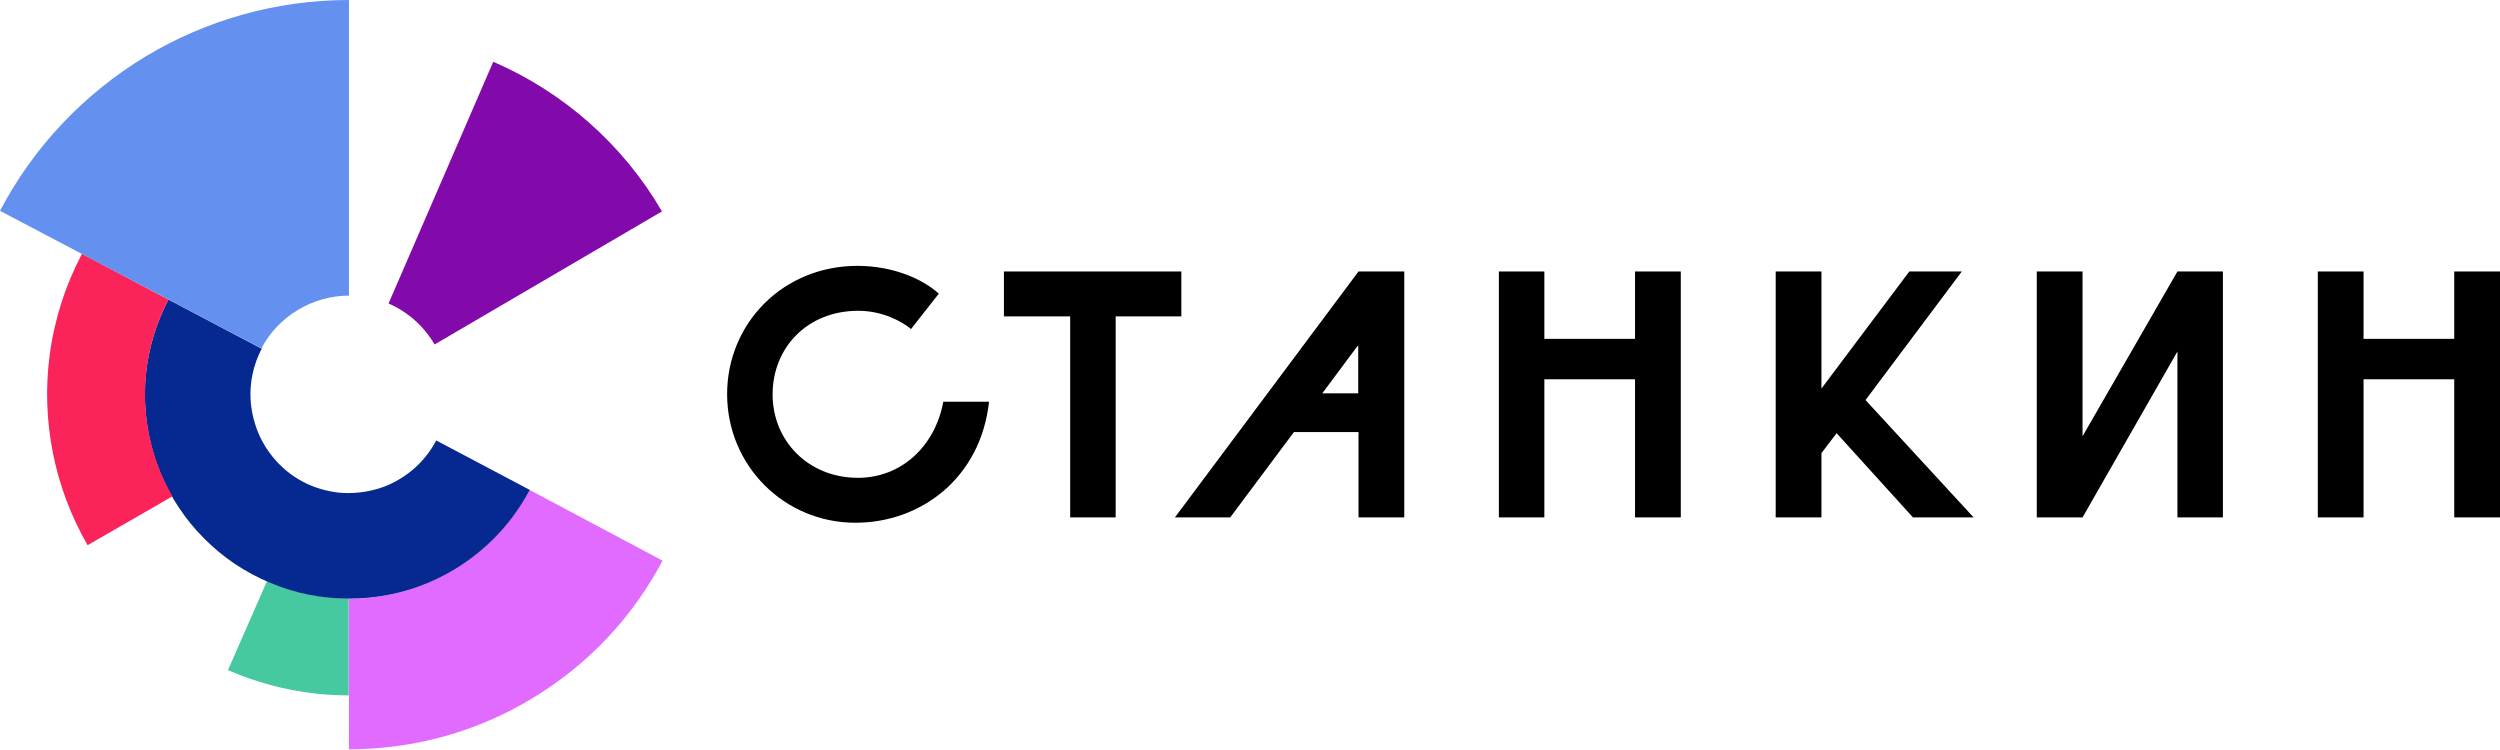
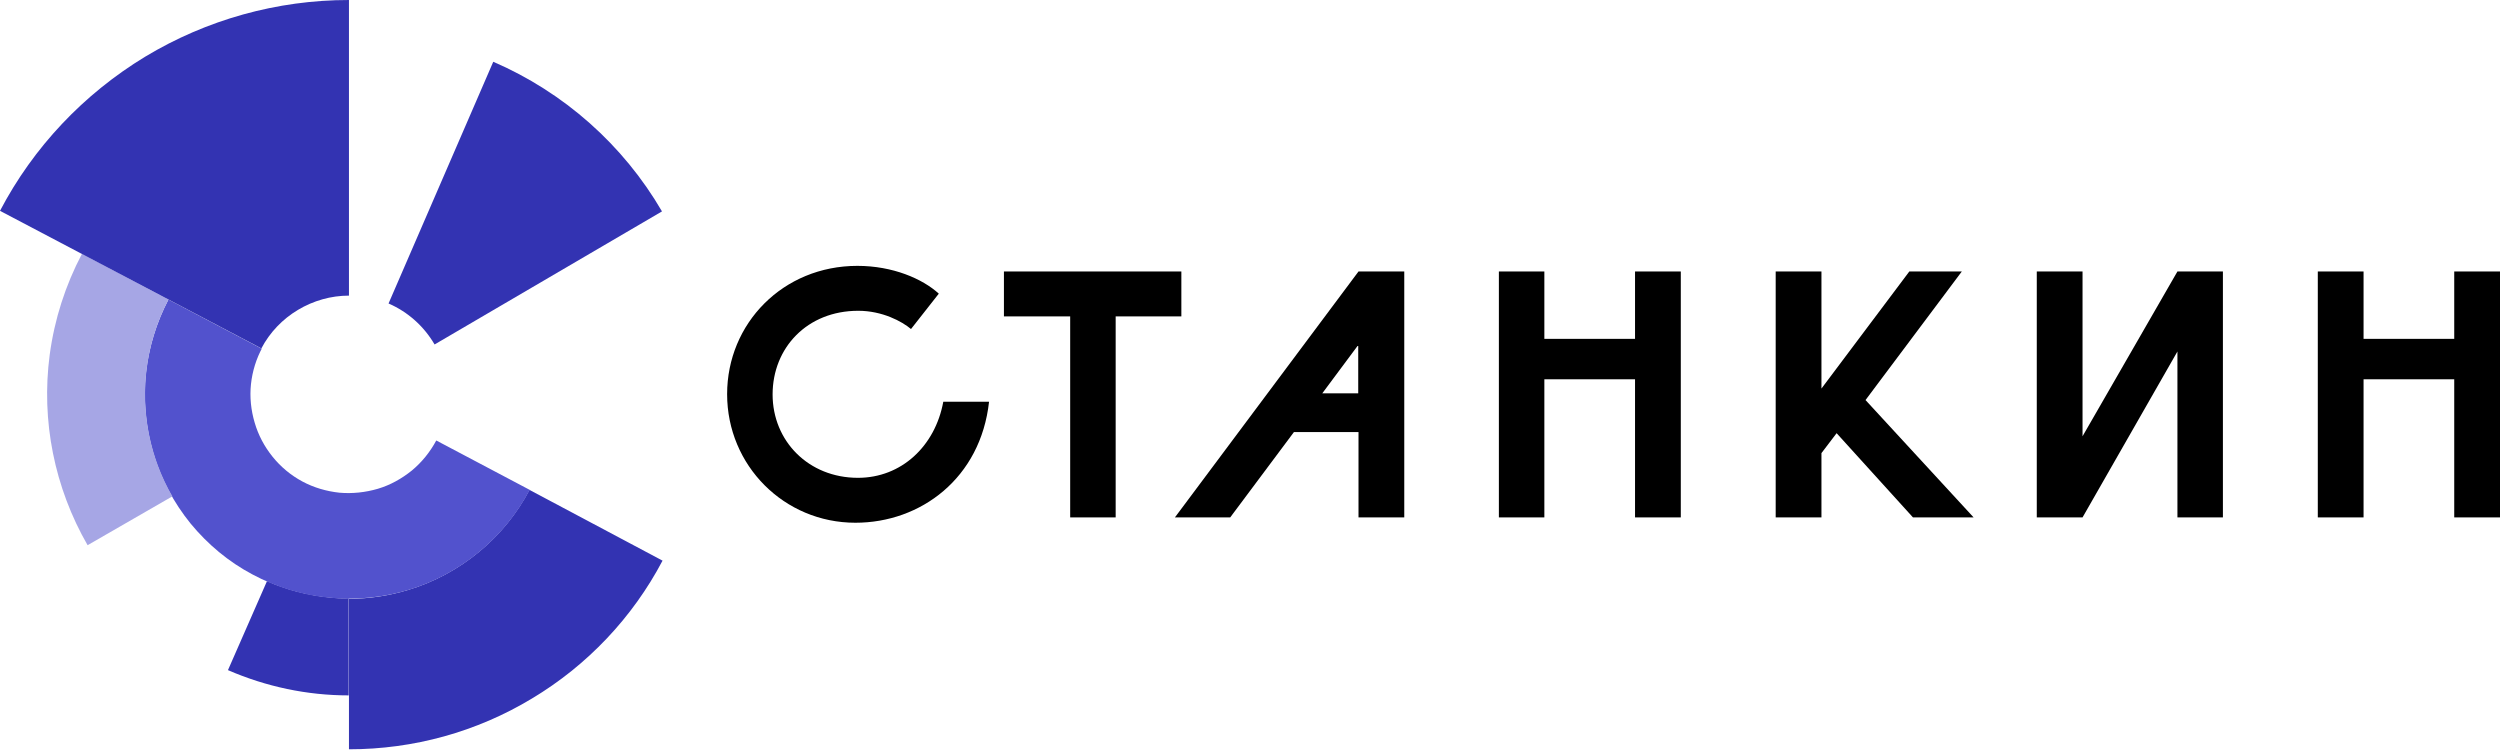
<svg xmlns="http://www.w3.org/2000/svg" version="1.1" id="Layer_1" x="0px" y="0px" viewBox="0 0 890.5 266.8" style="enable-background:new 0 0 890.5 266.8;" xml:space="preserve">
-   <style type="text/css">
+   <defs id="defs13" />
+   <style type="text/css" id="style1">
	.st0{fill:#820AAA;}
	.st1{fill:#46C8A0;}
	.st2{fill:#E16AFF;}
	.st3{fill:#052891;}
	.st4{fill:#FA235A;}
	.st5{fill:#6491F0;}
</style>
-   <g>
-     <path class="st0" d="M235.8,75.3c-13.8-23.7-34.9-42.4-60.1-53.3l-37.3,86.1c6.9,3,12.6,8.1,16.4,14.6L235.8,75.3z" />
-     <path class="st1" d="M117.1,212.8c-7.6-0.8-15-2.7-22-5.8l-13.9,31.7c13.6,5.9,28.2,9,43,9v-34.6   C121.9,213.2,119.5,213.1,117.1,212.8z" />
-     <path class="st2" d="M188.6,174.5c-4.5,8.5-10.6,16-18,22.1c-7.4,6.1-15.9,10.7-25.1,13.5c-6.9,2.1-14,3.2-21.2,3.2l0,53.6   c23,0,45.5-6.2,65.2-18.1c19.7-11.8,35.8-28.8,46.5-49.1L188.6,174.5z" />
-     <path class="st3" d="M155.4,156.9c-2.2,4.1-5.1,7.7-8.7,10.7c-3.6,2.9-7.7,5.2-12.1,6.5c-4.4,1.3-9.1,1.8-13.7,1.4   c-4.6-0.5-9.1-1.8-13.2-4c-4.1-2.2-7.7-5.2-10.6-8.8c-2.9-3.6-5.1-7.7-6.4-12.2c-1.3-4.4-1.8-9.1-1.3-13.7   c0.5-4.6,1.9-9.1,4.1-13.1l0,0c-0.1,0.2-0.2,0.3-0.3,0.5l-33.2-17.5c-4.3,8.2-7,17.1-8,26.2c-1,9.5-0.1,19.2,2.6,28.4   c2.7,9.2,7.3,17.8,13.3,25.2c6.1,7.4,13.5,13.6,22,18.1c8.4,4.5,17.7,7.4,27.3,8.3c9.5,0.9,19.2,0,28.4-2.8   c9.2-2.8,17.7-7.4,25.1-13.5c7.4-6.1,13.5-13.6,18-22.1L155.4,156.9z" />
-     <path class="st4" d="M52.3,131c1.1-8.6,3.8-16.8,7.7-24.3L29.2,90.4c-5.9,11.2-9.8,23.3-11.5,36c-3.1,23.5,1.7,47.3,13.5,67.8   l30.2-17.4C53.4,162.9,50.2,146.8,52.3,131z" />
-     <path class="st5" d="M124.3,0C98.7,0,73.6,7,51.7,20.2C29.8,33.5,11.9,52.4,0,75.1l93.1,49c3-5.7,7.5-10.4,13-13.7   c5.5-3.3,11.8-5.1,18.2-5.1V0z" />
-     <g>
-       <path d="M418.5,184.3h19.7l22.7-30.4h23v30.4h16.3V96.7h-16.3L418.5,184.3z M471,140.1l12.8-17.2v17.2H471z" />
-       <path d="M305.6,170.2c-17.6,0-30.4-13.1-30.4-29.7s12.3-29.8,30.5-29.8c8.6,0,15.6,3.8,18.8,6.5l9.9-12.6    c-5.8-5.3-16.4-9.9-29-9.9c-26.5,0-46.4,20.5-46.4,45.7c0,25.4,20.3,45.8,45.7,45.8c23.3,0,44.6-15.9,47.6-43.1h-16.3    C333.1,158.9,321.1,170.2,305.6,170.2z" />
-       <polygon points="420.8,112.7 420.8,96.7 357.6,96.7 357.6,112.7 381.2,112.7 381.2,184.3 397.4,184.3 397.4,112.7   " />
-       <polygon points="741.8,155.4 741.8,96.7 725.5,96.7 725.5,184.3 741.8,184.3 775.6,125.2 775.6,184.3 791.8,184.3 791.8,96.7     775.6,96.7   " />
-       <polygon points="582.4,120.7 550.1,120.7 550.1,96.7 533.9,96.7 533.9,184.3 550.1,184.3 550.1,135.1 582.4,135.1 582.4,184.3     598.7,184.3 598.7,96.7 582.4,96.7   " />
-       <polygon points="874.2,96.7 874.2,120.7 841.9,120.7 841.9,96.7 825.6,96.7 825.6,184.3 841.9,184.3 841.9,135.1 874.2,135.1     874.2,184.3 890.5,184.3 890.5,96.7   " />
-       <polygon points="698.8,96.7 680.1,96.7 648.8,138.4 648.8,96.7 632.5,96.7 632.5,184.3 648.8,184.3 648.8,161.4 654.2,154.3     681.4,184.3 703,184.3 664.5,142.5   " />
+   <g id="g13">
+     <path class="st0" d="M235.8,75.3c-13.8-23.7-34.9-42.4-60.1-53.3l-37.3,86.1c6.9,3,12.6,8.1,16.4,14.6L235.8,75.3z" id="path1" style="fill:#3333b2;fill-opacity:1" />
+     <path class="st1" d="M117.1,212.8c-7.6-0.8-15-2.7-22-5.8l-13.9,31.7c13.6,5.9,28.2,9,43,9v-34.6   C121.9,213.2,119.5,213.1,117.1,212.8z" id="path2" style="fill:#3333b2;fill-opacity:1" />
+     <path class="st2" d="M188.6,174.5c-4.5,8.5-10.6,16-18,22.1c-7.4,6.1-15.9,10.7-25.1,13.5c-6.9,2.1-14,3.2-21.2,3.2l0,53.6   c23,0,45.5-6.2,65.2-18.1c19.7-11.8,35.8-28.8,46.5-49.1L188.6,174.5z" id="path3" style="fill:#3333b2;fill-opacity:1" />
+     <path class="st3" d="M155.4,156.9c-2.2,4.1-5.1,7.7-8.7,10.7c-3.6,2.9-7.7,5.2-12.1,6.5c-4.4,1.3-9.1,1.8-13.7,1.4   c-4.6-0.5-9.1-1.8-13.2-4c-4.1-2.2-7.7-5.2-10.6-8.8c-2.9-3.6-5.1-7.7-6.4-12.2c-1.3-4.4-1.8-9.1-1.3-13.7   c0.5-4.6,1.9-9.1,4.1-13.1l0,0c-0.1,0.2-0.2,0.3-0.3,0.5l-33.2-17.5c-4.3,8.2-7,17.1-8,26.2c-1,9.5-0.1,19.2,2.6,28.4   c2.7,9.2,7.3,17.8,13.3,25.2c6.1,7.4,13.5,13.6,22,18.1c8.4,4.5,17.7,7.4,27.3,8.3c9.5,0.9,19.2,0,28.4-2.8   c9.2-2.8,17.7-7.4,25.1-13.5c7.4-6.1,13.5-13.6,18-22.1L155.4,156.9z" id="path4" style="fill:#5252cd;fill-opacity:1" />
+     <path class="st4" d="M52.3,131c1.1-8.6,3.8-16.8,7.7-24.3L29.2,90.4c-5.9,11.2-9.8,23.3-11.5,36c-3.1,23.5,1.7,47.3,13.5,67.8   l30.2-17.4C53.4,162.9,50.2,146.8,52.3,131z" id="path5" style="fill:#a6a6e5;fill-opacity:1" />
+     <path class="st5" d="M124.3,0C98.7,0,73.6,7,51.7,20.2C29.8,33.5,11.9,52.4,0,75.1l93.1,49c3-5.7,7.5-10.4,13-13.7   c5.5-3.3,11.8-5.1,18.2-5.1V0z" id="path6" style="fill:#3333b2;fill-opacity:1" />
+     <g id="g12">
+       <path d="M418.5,184.3h19.7l22.7-30.4h23v30.4h16.3V96.7h-16.3L418.5,184.3z M471,140.1l12.8-17.2v17.2H471z" id="path7" />
+       <path d="M305.6,170.2c-17.6,0-30.4-13.1-30.4-29.7s12.3-29.8,30.5-29.8c8.6,0,15.6,3.8,18.8,6.5l9.9-12.6    c-5.8-5.3-16.4-9.9-29-9.9c-26.5,0-46.4,20.5-46.4,45.7c0,25.4,20.3,45.8,45.7,45.8c23.3,0,44.6-15.9,47.6-43.1h-16.3    C333.1,158.9,321.1,170.2,305.6,170.2z" id="path8" />
+       <polygon points="420.8,112.7 420.8,96.7 357.6,96.7 357.6,112.7 381.2,112.7 381.2,184.3 397.4,184.3 397.4,112.7   " id="polygon8" />
+       <polygon points="741.8,155.4 741.8,96.7 725.5,96.7 725.5,184.3 741.8,184.3 775.6,125.2 775.6,184.3 791.8,184.3 791.8,96.7     775.6,96.7   " id="polygon9" />
+       <polygon points="582.4,120.7 550.1,120.7 550.1,96.7 533.9,96.7 533.9,184.3 550.1,184.3 550.1,135.1 582.4,135.1 582.4,184.3     598.7,184.3 598.7,96.7 582.4,96.7   " id="polygon10" />
+       <polygon points="874.2,96.7 874.2,120.7 841.9,120.7 841.9,96.7 825.6,96.7 825.6,184.3 841.9,184.3 841.9,135.1 874.2,135.1     874.2,184.3 890.5,184.3 890.5,96.7   " id="polygon11" />
+       <polygon points="698.8,96.7 680.1,96.7 648.8,138.4 648.8,96.7 632.5,96.7 632.5,184.3 648.8,184.3 648.8,161.4 654.2,154.3     681.4,184.3 703,184.3 664.5,142.5   " id="polygon12" />
    </g>
  </g>
</svg>
